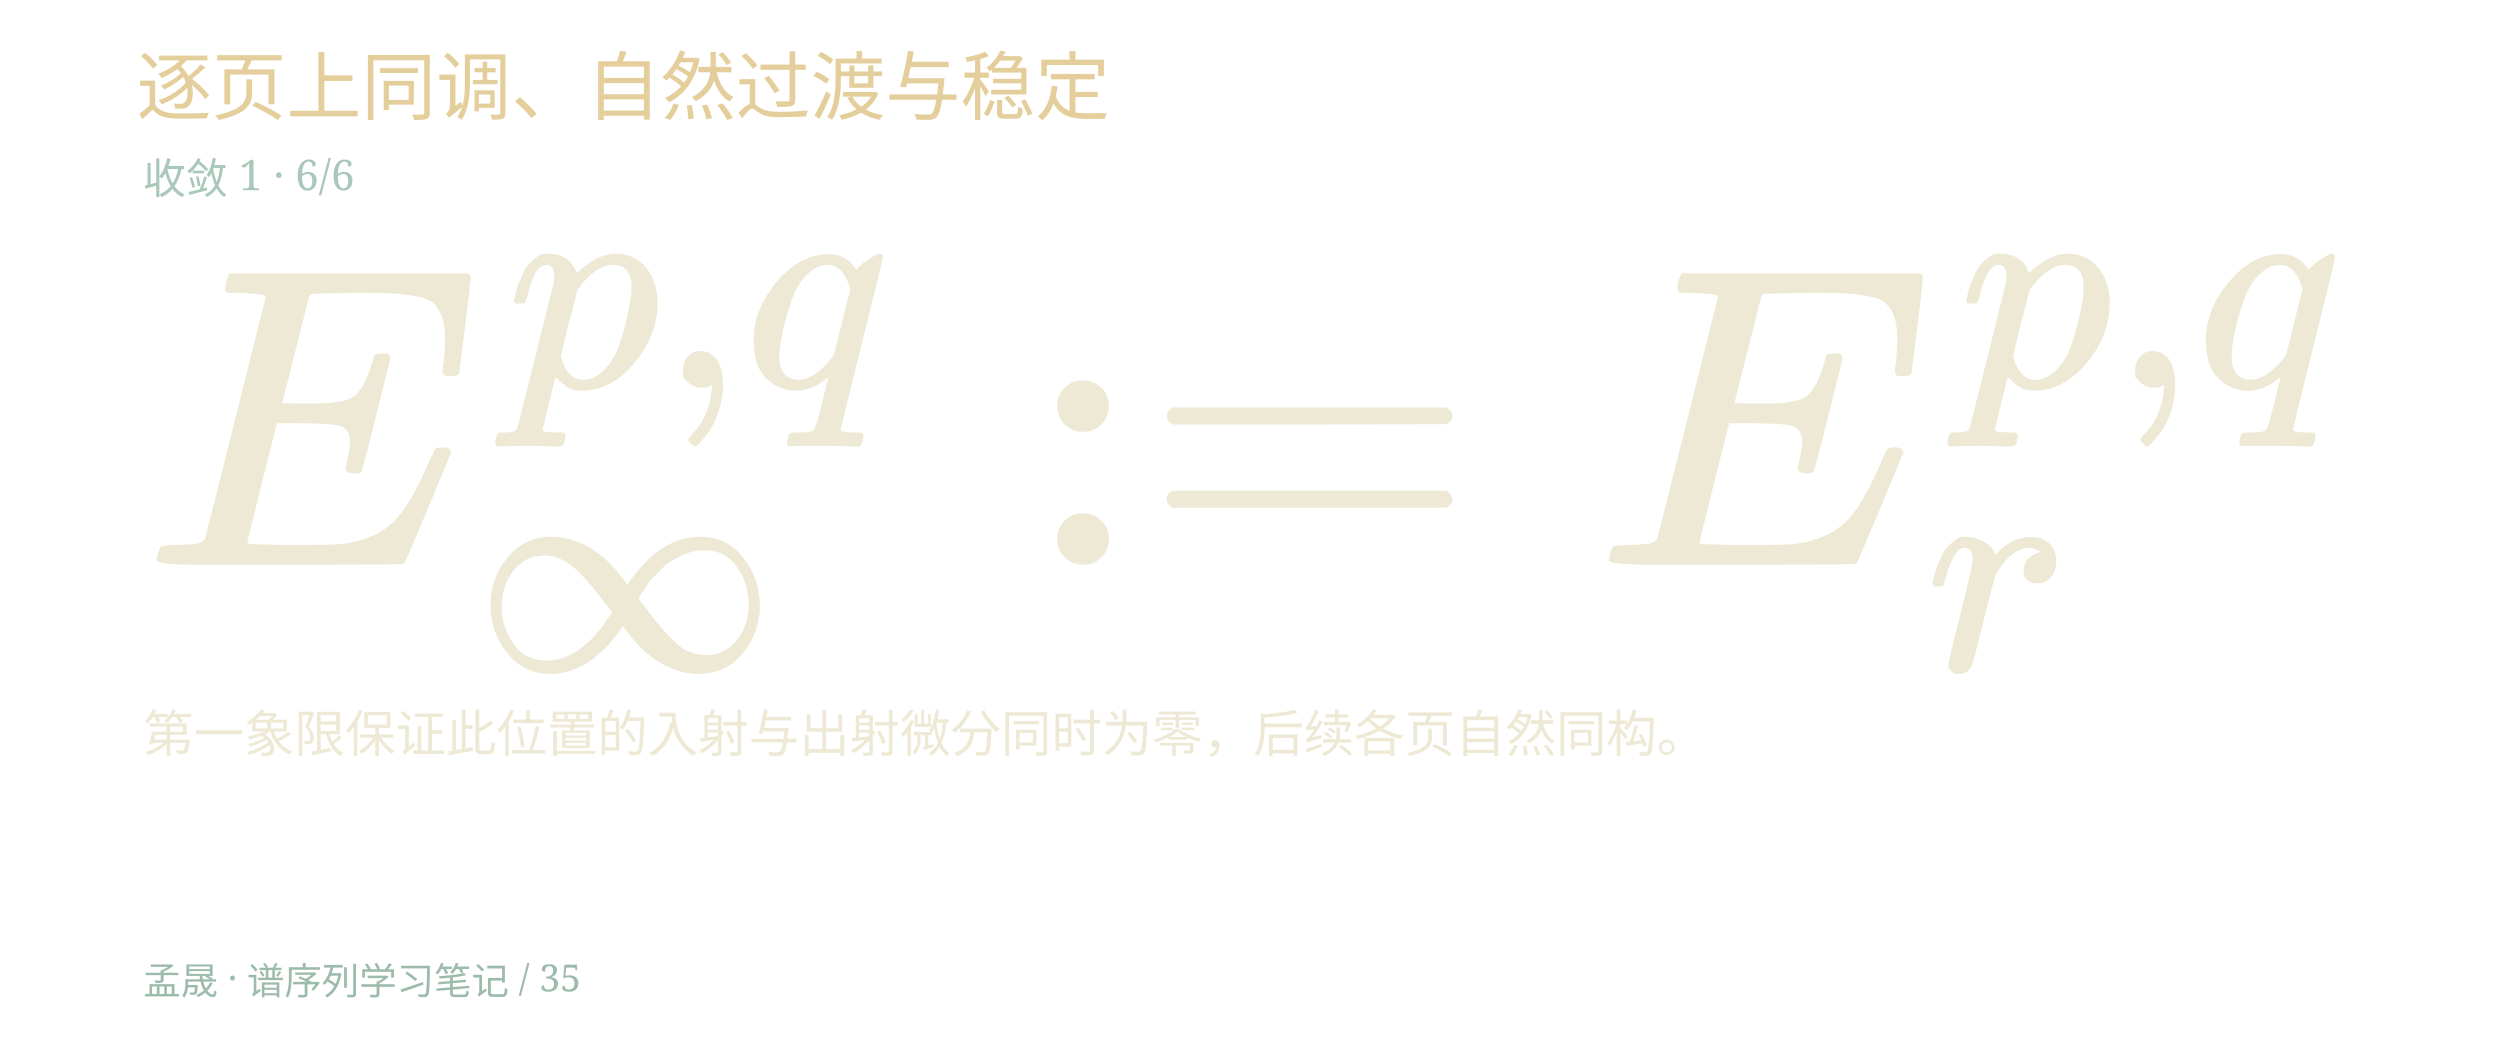
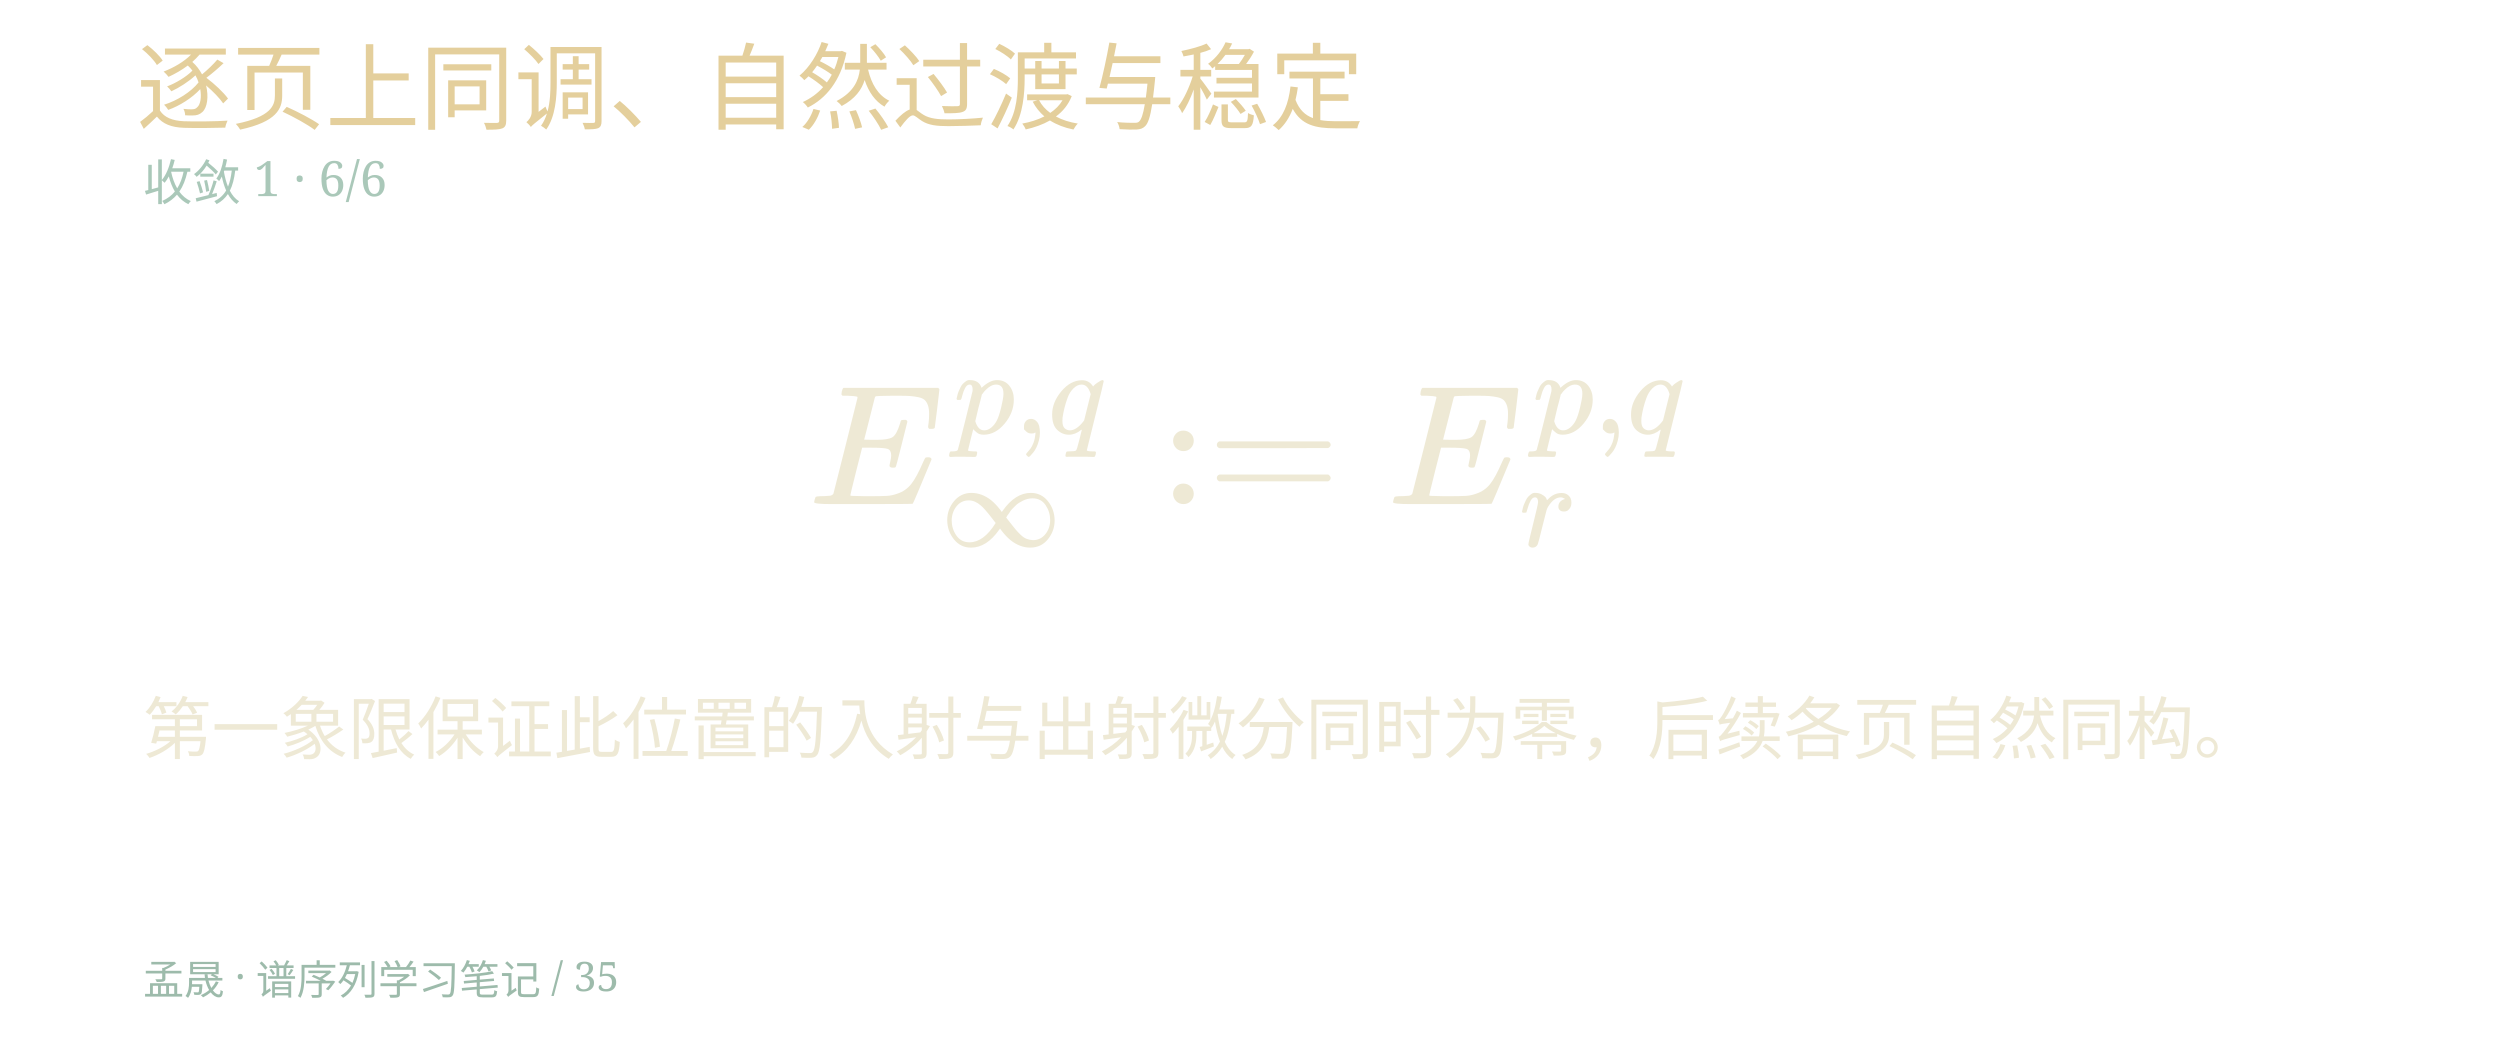
<svg xmlns="http://www.w3.org/2000/svg" width="1536" height="640" viewBox="0 0 1536 640">
  <g fill="#eee9d5" font-family="Kaiti SC, STKaiti, KaiTi, PingFang SC, serif">
-     <text x="84" y="70" font-size="46" fill="#e4cf9c">逐页上同调、自然过渡与稳定</text>
-     <text x="88" y="119" font-size="26" fill="#aac8b9">收敛 1 · 6/6</text>
-     <svg x="88" y="155.893" width="1360" height="258.214" viewBox="0 -725.5 5163.2 980.3" overflow="visible">
+     <text x="84" y="75" font-size="58" fill="#e4cf9c">逐页上同调、自然过渡与稳定</text>
+     <text x="88" y="123" font-size="30" fill="#aac8b9">收敛 1 · 6/6</text>
+     <svg x="496.932" y="233.534" width="542.136" height="102.931" viewBox="0 -725.5 5163.2 980.3" overflow="visible">
      <g stroke="#eee9d5" fill="#eee9d5" stroke-width="0" transform="scale(1,-1)">
        <g data-mml-node="math">
          <g data-mml-node="msubsup">
            <g data-mml-node="mi">
              <path data-c="1D438" d="M492 213Q472 213 472 226Q472 230 477 250T482 285Q482 316 461 323T364 330H312Q311 328 277 192T243 52Q243 48 254 48T334 46Q428 46 458 48T518 61Q567 77 599 117T670 248Q680 270 683 272Q690 274 698 274Q718 274 718 261Q613 7 608 2Q605 0 322 0H133Q31 0 31 11Q31 13 34 25Q38 41 42 43T65 46Q92 46 125 49Q139 52 144 61Q146 66 215 342T285 622Q285 629 281 629Q273 632 228 634H197Q191 640 191 642T193 659Q197 676 203 680H757Q764 676 764 669Q764 664 751 557T737 447Q735 440 717 440H705Q698 445 698 453L701 476Q704 500 704 528Q704 558 697 578T678 609T643 625T596 632T532 634H485Q397 633 392 631Q388 629 386 622Q385 619 355 499T324 377Q347 376 372 376H398Q464 376 489 391T534 472Q538 488 540 490T557 493Q562 493 565 493T570 492T572 491T574 487T577 483L544 351Q511 218 508 216Q505 213 492 213Z" />
            </g>
            <g data-mml-node="TeXAtom" transform="translate(848.3,413) scale(0.707)" data-mjx-texclass="ORD">
              <g data-mml-node="mi">
                <path data-c="1D45D" d="M23 287Q24 290 25 295T30 317T40 348T55 381T75 411T101 433T134 442Q209 442 230 378L240 387Q302 442 358 442Q423 442 460 395T497 281Q497 173 421 82T249 -10Q227 -10 210 -4Q199 1 187 11T168 28L161 36Q160 35 139 -51T118 -138Q118 -144 126 -145T163 -148H188Q194 -155 194 -157T191 -175Q188 -187 185 -190T172 -194Q170 -194 161 -194T127 -193T65 -192Q-5 -192 -24 -194H-32Q-39 -187 -39 -183Q-37 -156 -26 -148H-6Q28 -147 33 -136Q36 -130 94 103T155 350Q156 355 156 364Q156 405 131 405Q109 405 94 377T71 316T59 280Q57 278 43 278H29Q23 284 23 287ZM178 102Q200 26 252 26Q282 26 310 49T356 107Q374 141 392 215T411 325V331Q411 405 350 405Q339 405 328 402T306 393T286 380T269 365T254 350T243 336T235 326L232 322Q232 321 229 308T218 264T204 212Q178 106 178 102Z" />
              </g>
              <g data-mml-node="mo" transform="translate(503,0)">
                <path data-c="2C" d="M78 35T78 60T94 103T137 121Q165 121 187 96T210 8Q210 -27 201 -60T180 -117T154 -158T130 -185T117 -194Q113 -194 104 -185T95 -172Q95 -168 106 -156T131 -126T157 -76T173 -3V9L172 8Q170 7 167 6T161 3T152 1T140 0Q113 0 96 17Z" />
              </g>
              <g data-mml-node="mi" transform="translate(781,0)">
                <path data-c="1D45E" d="M33 157Q33 258 109 349T280 441Q340 441 372 389Q373 390 377 395T388 406T404 418Q438 442 450 442Q454 442 457 439T460 434Q460 425 391 149Q320 -135 320 -139Q320 -147 365 -148H390Q396 -156 396 -157T393 -175Q389 -188 383 -194H370Q339 -192 262 -192Q234 -192 211 -192T174 -192T157 -193Q143 -193 143 -185Q143 -182 145 -170Q149 -154 152 -151T172 -148Q220 -148 230 -141Q238 -136 258 -53T279 32Q279 33 272 29Q224 -10 172 -10Q117 -10 75 30T33 157ZM352 326Q329 405 277 405Q242 405 210 374T160 293Q131 214 119 129Q119 126 119 118T118 106Q118 61 136 44T179 26Q233 26 290 98L298 109L352 326Z" />
              </g>
            </g>
            <g data-mml-node="mi" transform="translate(771,-247) scale(0.707)">
              <path data-c="221E" d="M55 217Q55 305 111 373T254 442Q342 442 419 381Q457 350 493 303L507 284L514 294Q618 442 747 442Q833 442 888 374T944 214Q944 128 889 59T743 -11Q657 -11 580 50Q542 81 506 128L492 147L485 137Q381 -11 252 -11Q166 -11 111 57T55 217ZM907 217Q907 285 869 341T761 397Q740 397 720 392T682 378T648 359T619 335T594 310T574 285T559 263T548 246L543 238L574 198Q605 158 622 138T664 94T714 61T765 51Q827 51 867 100T907 217ZM92 214Q92 145 131 89T239 33Q357 33 456 193L425 233Q364 312 334 337Q285 380 233 380Q171 380 132 331T92 214Z" />
            </g>
          </g>
          <g data-mml-node="mo" transform="translate(2053.6,0)">
            <g data-mml-node="text">
              <path data-c="3A" d="M78 370Q78 394 95 412T138 430Q162 430 180 414T199 371Q199 346 182 328T139 310T96 327T78 370ZM78 60Q78 84 95 102T138 120Q162 120 180 104T199 61Q199 36 182 18T139 0T96 17T78 60Z" />
            </g>
            <g data-mml-node="text" transform="translate(278,0)">
              <path data-c="3D" d="M56 347Q56 360 70 367H707Q722 359 722 347Q722 336 708 328L390 327H72Q56 332 56 347ZM56 153Q56 168 72 173H708Q722 163 722 153Q722 140 707 133H70Q56 140 56 153Z" />
            </g>
          </g>
          <g data-mml-node="msubsup" transform="translate(3387.4,0)">
            <g data-mml-node="mi">
              <path data-c="1D438" d="M492 213Q472 213 472 226Q472 230 477 250T482 285Q482 316 461 323T364 330H312Q311 328 277 192T243 52Q243 48 254 48T334 46Q428 46 458 48T518 61Q567 77 599 117T670 248Q680 270 683 272Q690 274 698 274Q718 274 718 261Q613 7 608 2Q605 0 322 0H133Q31 0 31 11Q31 13 34 25Q38 41 42 43T65 46Q92 46 125 49Q139 52 144 61Q146 66 215 342T285 622Q285 629 281 629Q273 632 228 634H197Q191 640 191 642T193 659Q197 676 203 680H757Q764 676 764 669Q764 664 751 557T737 447Q735 440 717 440H705Q698 445 698 453L701 476Q704 500 704 528Q704 558 697 578T678 609T643 625T596 632T532 634H485Q397 633 392 631Q388 629 386 622Q385 619 355 499T324 377Q347 376 372 376H398Q464 376 489 391T534 472Q538 488 540 490T557 493Q562 493 565 493T570 492T572 491T574 487T577 483L544 351Q511 218 508 216Q505 213 492 213Z" />
            </g>
            <g data-mml-node="TeXAtom" transform="translate(848.3,413) scale(0.707)" data-mjx-texclass="ORD">
              <g data-mml-node="mi">
                <path data-c="1D45D" d="M23 287Q24 290 25 295T30 317T40 348T55 381T75 411T101 433T134 442Q209 442 230 378L240 387Q302 442 358 442Q423 442 460 395T497 281Q497 173 421 82T249 -10Q227 -10 210 -4Q199 1 187 11T168 28L161 36Q160 35 139 -51T118 -138Q118 -144 126 -145T163 -148H188Q194 -155 194 -157T191 -175Q188 -187 185 -190T172 -194Q170 -194 161 -194T127 -193T65 -192Q-5 -192 -24 -194H-32Q-39 -187 -39 -183Q-37 -156 -26 -148H-6Q28 -147 33 -136Q36 -130 94 103T155 350Q156 355 156 364Q156 405 131 405Q109 405 94 377T71 316T59 280Q57 278 43 278H29Q23 284 23 287ZM178 102Q200 26 252 26Q282 26 310 49T356 107Q374 141 392 215T411 325V331Q411 405 350 405Q339 405 328 402T306 393T286 380T269 365T254 350T243 336T235 326L232 322Q232 321 229 308T218 264T204 212Q178 106 178 102Z" />
              </g>
              <g data-mml-node="mo" transform="translate(503,0)">
                <path data-c="2C" d="M78 35T78 60T94 103T137 121Q165 121 187 96T210 8Q210 -27 201 -60T180 -117T154 -158T130 -185T117 -194Q113 -194 104 -185T95 -172Q95 -168 106 -156T131 -126T157 -76T173 -3V9L172 8Q170 7 167 6T161 3T152 1T140 0Q113 0 96 17Z" />
              </g>
              <g data-mml-node="mi" transform="translate(781,0)">
                <path data-c="1D45E" d="M33 157Q33 258 109 349T280 441Q340 441 372 389Q373 390 377 395T388 406T404 418Q438 442 450 442Q454 442 457 439T460 434Q460 425 391 149Q320 -135 320 -139Q320 -147 365 -148H390Q396 -156 396 -157T393 -175Q389 -188 383 -194H370Q339 -192 262 -192Q234 -192 211 -192T174 -192T157 -193Q143 -193 143 -185Q143 -182 145 -170Q149 -154 152 -151T172 -148Q220 -148 230 -141Q238 -136 258 -53T279 32Q279 33 272 29Q224 -10 172 -10Q117 -10 75 30T33 157ZM352 326Q329 405 277 405Q242 405 210 374T160 293Q131 214 119 129Q119 126 119 118T118 106Q118 61 136 44T179 26Q233 26 290 98L298 109L352 326Z" />
              </g>
            </g>
            <g data-mml-node="mi" transform="translate(771,-247) scale(0.707)">
              <path data-c="1D45F" d="M21 287Q22 290 23 295T28 317T38 348T53 381T73 411T99 433T132 442Q161 442 183 430T214 408T225 388Q227 382 228 382T236 389Q284 441 347 441H350Q398 441 422 400Q430 381 430 363Q430 333 417 315T391 292T366 288Q346 288 334 299T322 328Q322 376 378 392Q356 405 342 405Q286 405 239 331Q229 315 224 298T190 165Q156 25 151 16Q138 -11 108 -11Q95 -11 87 -5T76 7T74 17Q74 30 114 189T154 366Q154 405 128 405Q107 405 92 377T68 316T57 280Q55 278 41 278H27Q21 284 21 287Z" />
            </g>
          </g>
        </g>
      </g>
    </svg>
-     <text x="88" y="462" font-size="31">第一象限保证此位置的入射与出射微分同时为零，后续各页自然同构。</text>
-     <text x="88" y="611" font-size="23" fill="#9dbbab">孟晟 · 谱序列学习笔记 / 35</text>
+     <text x="88" y="463" font-size="42">第一象限保证此位置的入射与出射微分同时为零，后续各页自然同构。</text>
+     <text x="88" y="611" font-size="25" fill="#9dbbab">孟晟 · 谱序列学习笔记 / 35</text>
  </g>
</svg>
